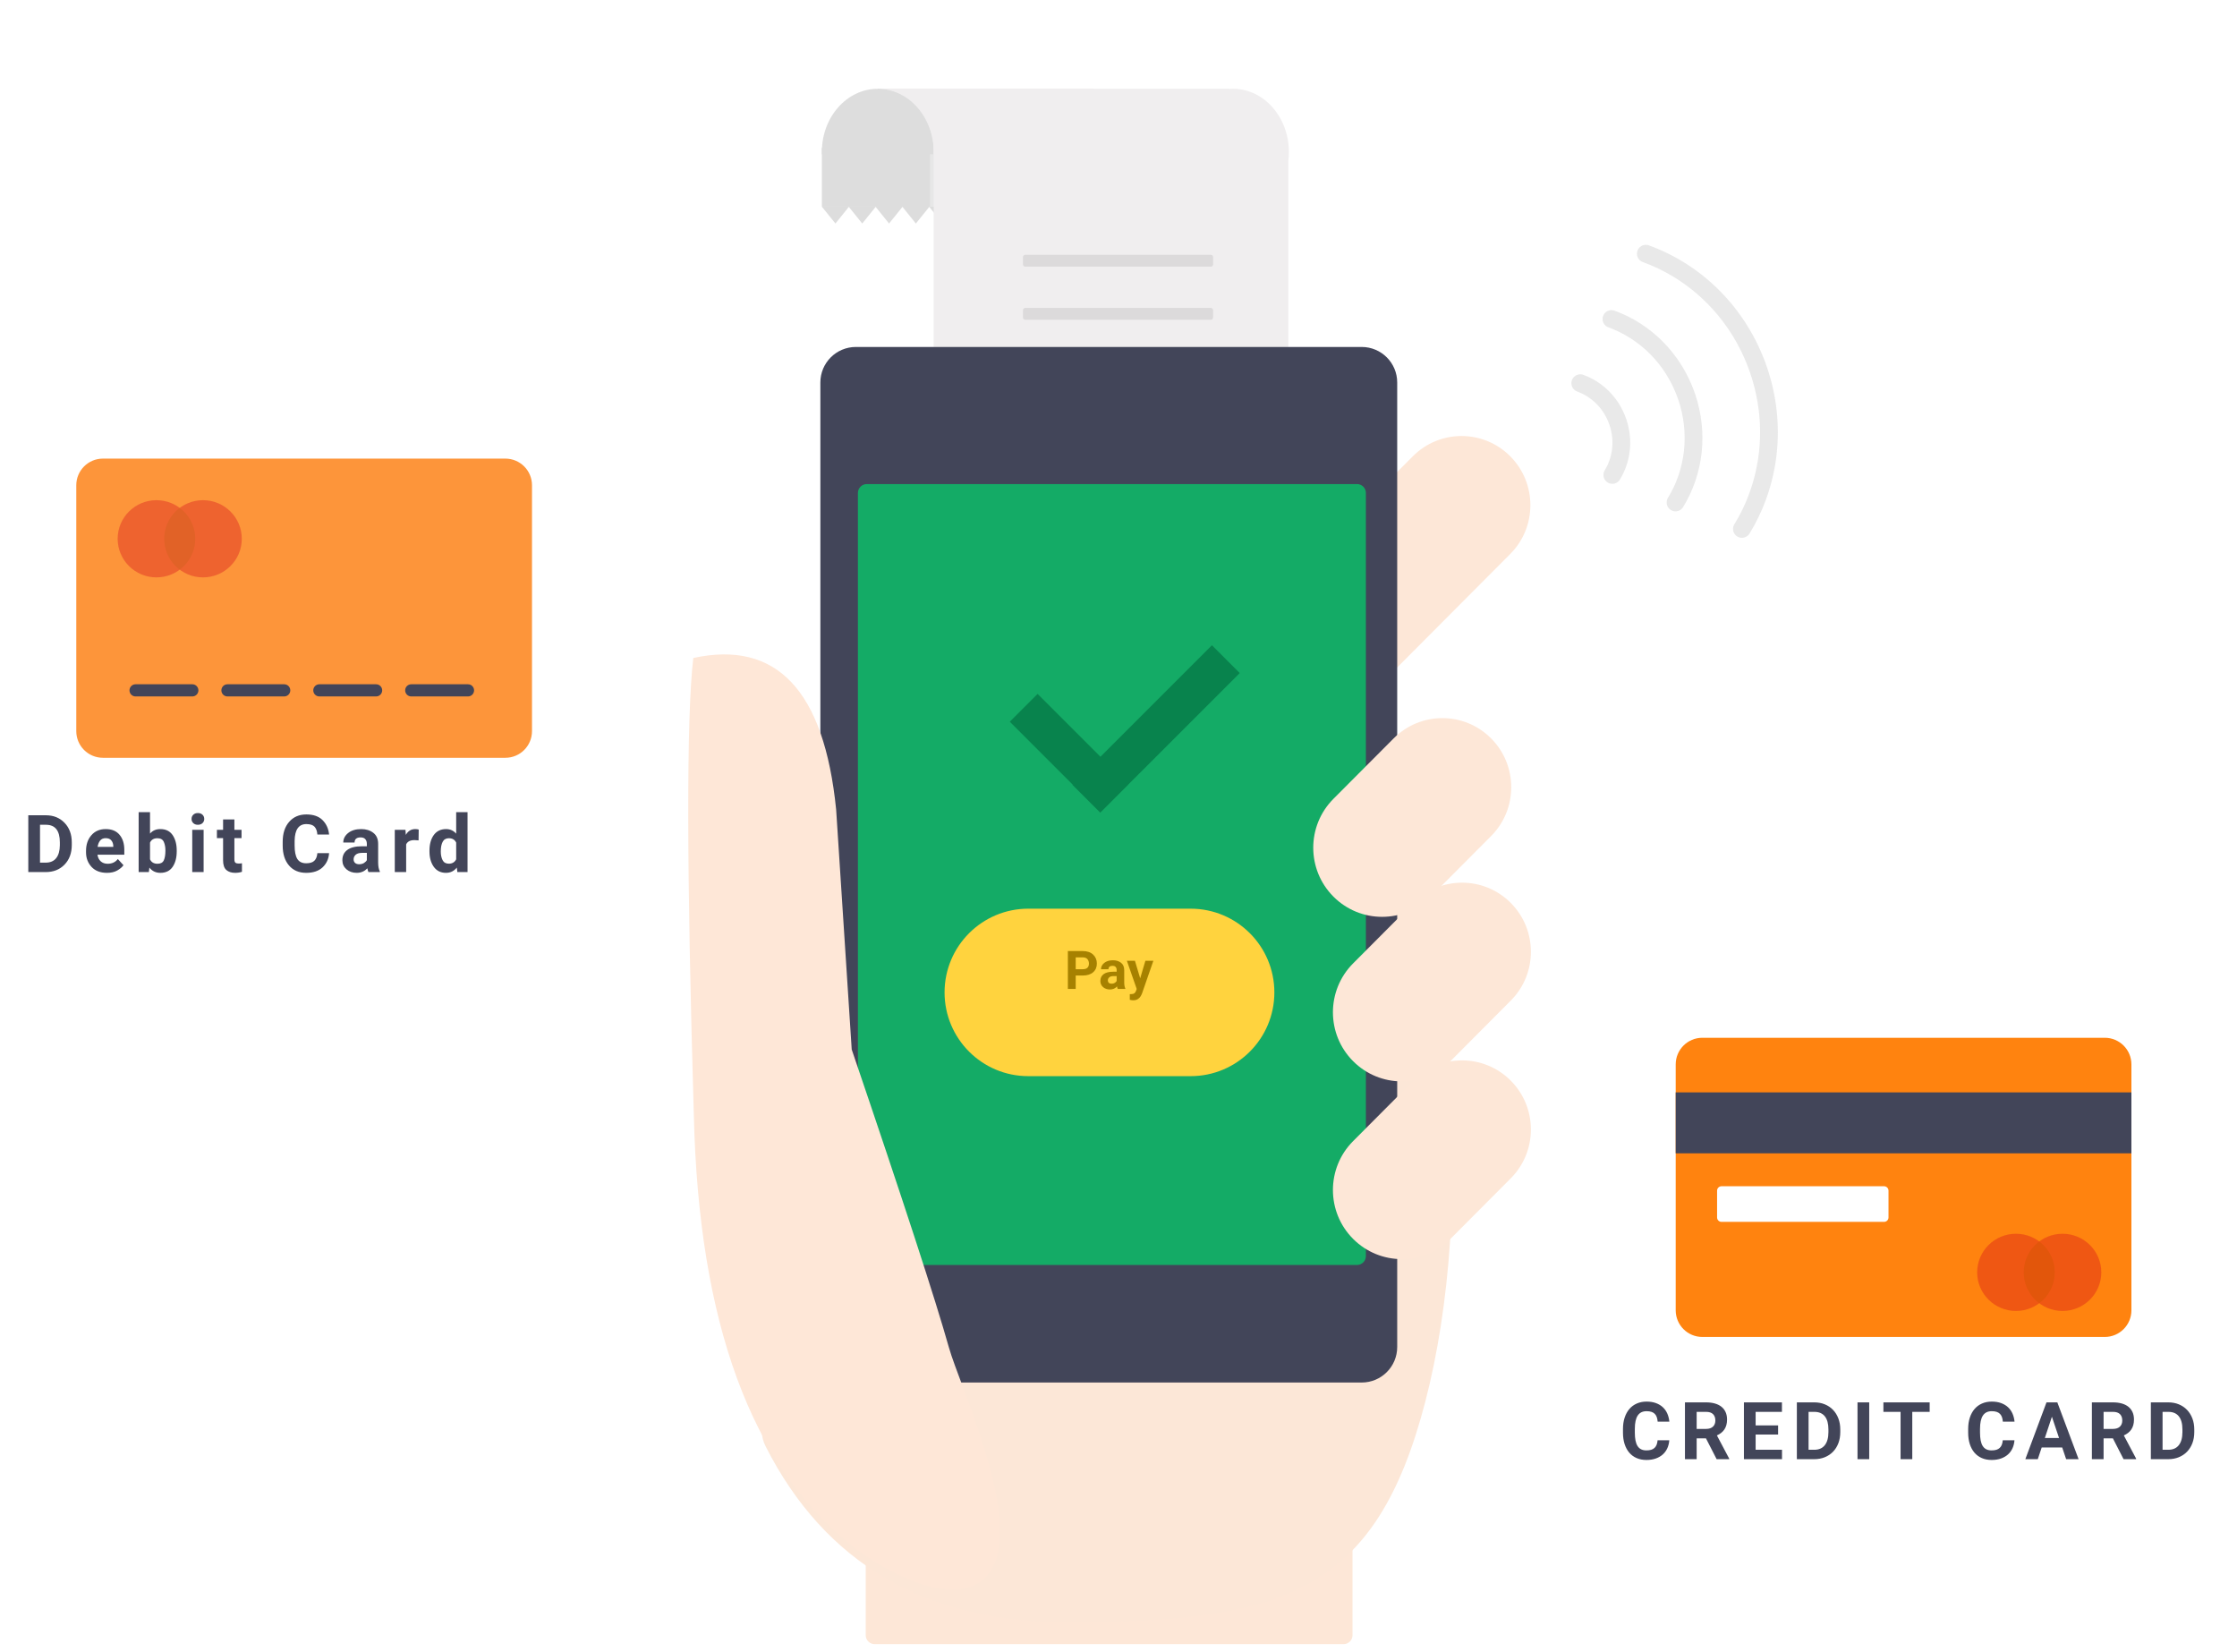
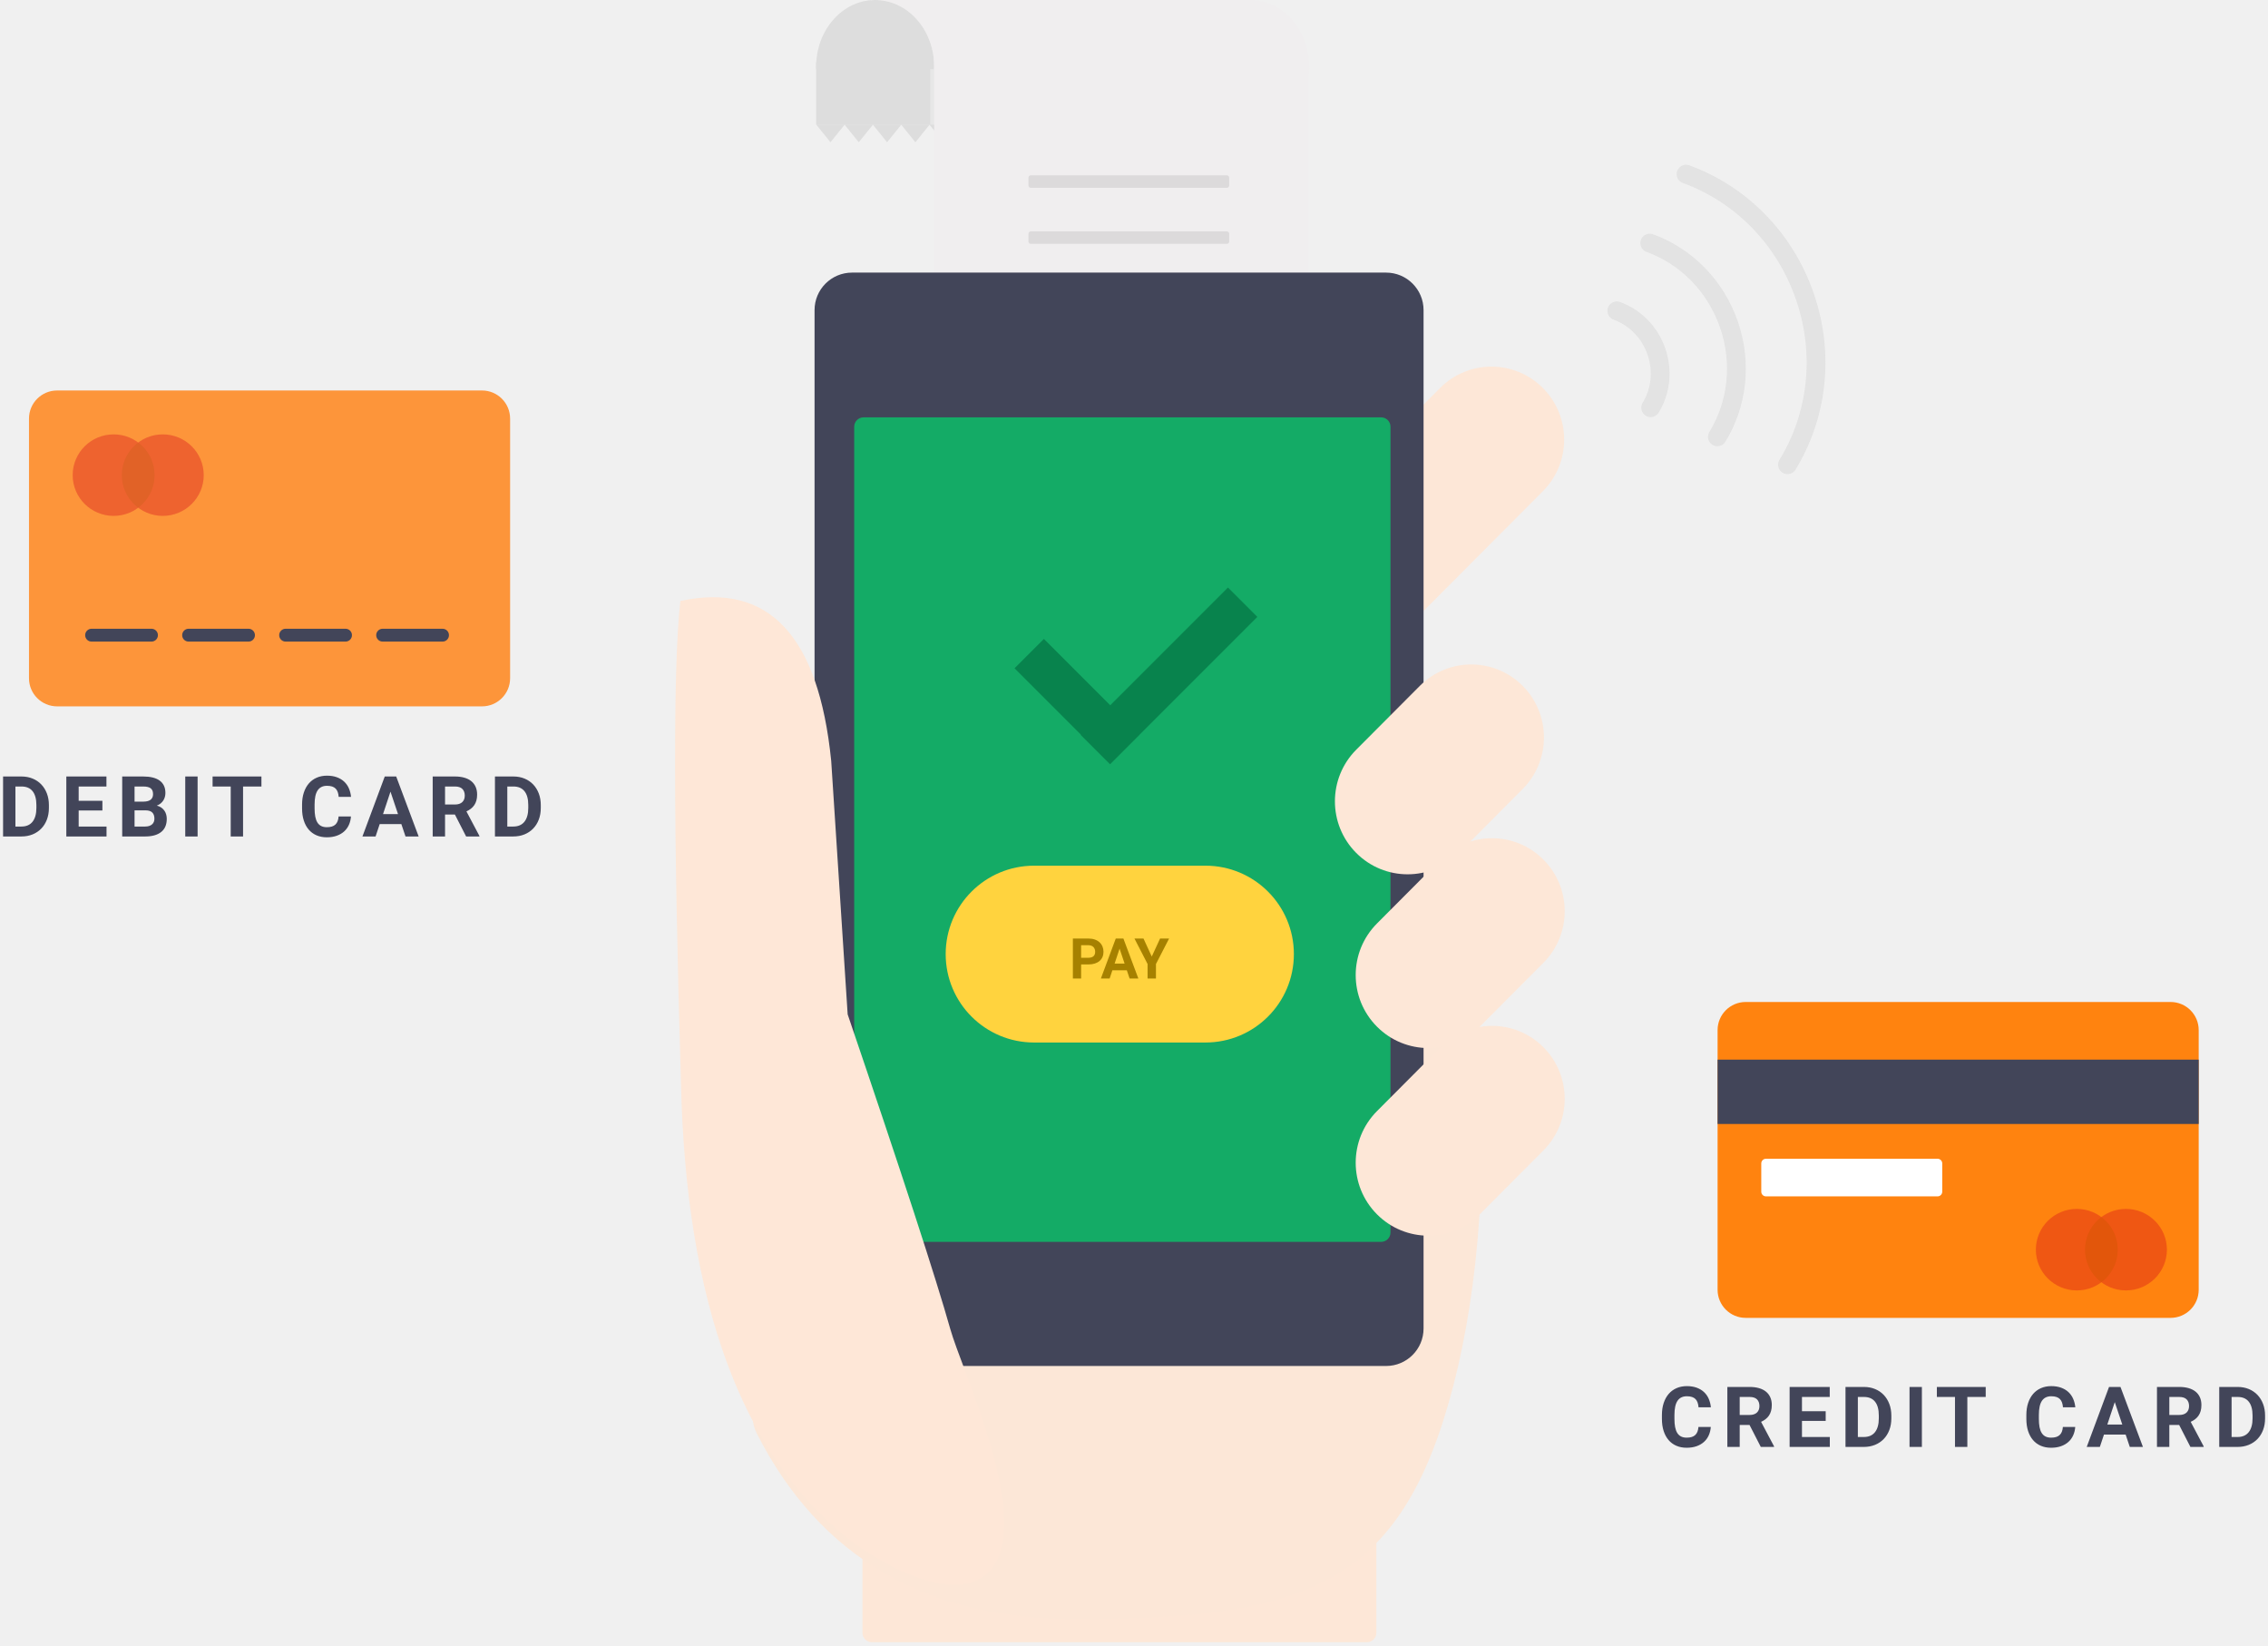
- <svg xmlns="http://www.w3.org/2000/svg" xmlns:xlink="http://www.w3.org/1999/xlink" width="504px" height="372px" viewBox="0 0 504 372" version="1.1">
-   <defs>
-     <rect id="path-1" x="670" y="69" width="700" height="664" rx="15" />
-     <filter x="-3.4%" y="-3.6%" width="106.9%" height="107.2%" filterUnits="objectBoundingBox" id="filter-2">
-       <feOffset dx="0" dy="0" in="SourceAlpha" result="shadowOffsetOuter1" />
-       <feGaussianBlur stdDeviation="8" in="shadowOffsetOuter1" result="shadowBlurOuter1" />
-       <feColorMatrix values="0 0 0 0 0   0 0 0 0 0   0 0 0 0 0  0 0 0 0.077 0" type="matrix" in="shadowBlurOuter1" />
-     </filter>
-   </defs>
+ <svg xmlns="http://www.w3.org/2000/svg" width="484px" height="351px" viewBox="0 0 484 351" version="1.1">
+   <defs />
  <g id="Page-1" stroke="none" stroke-width="1" fill="none" fill-rule="evenodd">
-     <g id="D_Pay-Online" transform="translate(-773, -299)">
-       <rect id="Rectangle-33-Copy-2" fill="#FFFFFF" x="0" y="0" width="1440" height="800" />
-       <g id="Rectangle">
-         <use fill="black" fill-opacity="1" filter="url(#filter-2)" xlink:href="#path-1" />
-         <use fill="#FFFFFF" fill-rule="evenodd" xlink:href="#path-1" />
-       </g>
-       <g id="Group-9" transform="translate(761, 319)">
-         <g id="Group-2" transform="translate(29.18723, 0)">
+     <g id="D_Pay-Online" transform="translate(-784, -319)">
+       <g id="Group-9" transform="translate(784, 319)">
+         <g id="Group-2" transform="translate(6.18723, 0)">
          <g id="Group-5" transform="translate(167.6422, 0)">
            <rect id="Rectangle-39" fill="#E7E7E7" x="12.937" y="0" width="48.72" height="26.56" />
            <rect id="Rectangle-4" fill="#DDDDDD" x="0.337" y="13.28" width="24.36" height="13.28" />
            <path d="M0.345,14.737 C0.34,14.568 0.337,14.399 0.337,14.229 C0.337,6.37 5.978,0 12.937,0 C19.896,0 25.537,6.37 25.537,14.229 C25.537,14.399 25.535,14.568 25.529,14.737 L0.345,14.737 Z" id="Combined-Shape" fill="#DDDDDD" />
            <path d="M18.496,26.607 L21.517,30.355 L24.537,26.607 L27.557,30.355 L30.577,26.607 L33.598,30.355 L36.618,26.607 L39.638,30.355 L42.658,26.607 L45.679,30.355 L48.699,26.607 L51.719,30.355 L54.739,26.607 L57.759,30.355 L60.817,26.56 L54.739,26.56 L48.699,26.56 L42.658,26.56 L36.618,26.56 L30.577,26.56 L24.537,26.56 L18.496,26.56 L12.456,26.56 L6.415,26.56 L0.337,26.56 L3.395,30.355 L6.415,26.607 L9.436,30.355 L12.456,26.607 L15.476,30.355 L18.496,26.607 Z" id="Combined-Shape" fill="#DDDDDD" />
            <path d="M105.429,16.243 L105.429,110.036 L25.525,110.036 L25.525,0 L92.112,0 L92.112,0.031 C92.39,0.011 92.671,0 92.954,0 C99.913,0 105.554,6.37 105.554,14.229 C105.554,14.912 105.512,15.585 105.429,16.243 Z" id="Combined-Shape" fill="#F0EEEF" />
            <path d="M46.151,37.908 L87.983,37.908 L87.983,39.569 L46.151,39.569 L46.151,37.908 Z M46.151,49.869 L87.983,49.869 L87.983,51.53 L46.151,51.53 L46.151,49.869 Z M46.151,61.83 L87.983,61.83 L87.983,63.492 L46.151,63.492 L46.151,61.83 Z M46.151,73.792 L67.067,73.792 L67.067,75.453 L46.151,75.453 L46.151,73.792 Z" id="Combined-Shape" stroke="#000000" fill="#000000" opacity="0.085" stroke-linecap="round" stroke-linejoin="round" transform="translate(67.06692, 56.68039) scale(-1, 1) translate(-67.06692, -56.68039) " />
            <path d="M30.487,19.92 L39.817,19.92 L39.817,0 L12.097,0 L12.097,0.031 C12.375,0.01 12.655,0 12.937,0 C19.896,0 25.537,6.37 25.537,14.229 C25.537,14.399 25.535,14.568 25.529,14.737 L30.487,14.737 L30.487,19.92 Z" id="Combined-Shape" fill="#F0EEEF" />
          </g>
          <g id="Group-10" transform="translate(137.8739, 58.16179)">
            <g id="hand">
              <rect id="Rectangle-38" fill="#FDE7D7" x="39.989" y="254.654" width="109.672" height="37.564" rx="2" />
              <path d="M185.195,24.623 C191.253,30.703 191.253,40.561 185.195,46.641 L153.932,78.019 C147.874,84.099 138.052,84.099 131.994,78.019 C125.936,71.938 125.936,62.08 131.994,56 L163.257,24.623 C169.315,18.542 179.137,18.542 185.195,24.623 Z" id="Rectangle-Copy-3" fill="#FDE7D7" />
              <path d="M51.788,101.63 C88.431,55.986 117.898,66.314 146.17,96.52 C174.441,126.725 177.185,194.797 166.059,237.606 C154.932,280.416 134.415,287.282 85.462,287.282 C53.505,287.282 30.827,274.072 17.427,247.651 L17.427,247.651 C16.871,246.556 16.575,245.348 16.562,244.121 C15.845,179.274 27.587,131.777 51.788,101.63 Z" id="Rectangle-37" fill="#FCE7D7" />
              <rect id="Rectangle-12" fill="#424559" x="29.768" y="0" width="129.964" height="233.285" rx="8" />
              <rect id="Rectangle-32" fill="#14AB66" x="38.229" y="30.884" width="114.447" height="175.92" rx="2" />
              <path d="M1.137,70.066 C-0.419,83.355 -0.378,117.676 1.261,173.029 C2.343,219.712 14.201,252.044 36.833,270.024 C44.436,276.065 63.194,286.475 68.87,274.361 C74.545,262.247 61.138,233.957 58.73,225.39 C55.718,214.676 48.419,192.299 36.833,158.261 L33.322,104.193 C30.625,77.368 19.897,65.993 1.137,70.066 Z" id="Path-6" fill="#FEE7D7" />
              <path d="M180.879,88.171 C186.937,94.251 186.937,104.109 180.879,110.189 L167.298,123.82 C161.24,129.9 151.418,129.9 145.36,123.82 C139.302,117.74 139.302,107.882 145.36,101.801 L158.941,88.171 C164.999,82.091 174.821,82.091 180.879,88.171 Z" id="Rectangle" fill="#FDE7D7" />
              <path d="M185.311,125.241 C191.369,131.321 191.369,141.179 185.311,147.259 L171.73,160.89 C165.672,166.97 155.851,166.97 149.793,160.89 C143.735,154.81 143.735,144.952 149.793,138.871 L163.373,125.241 C169.431,119.161 179.253,119.161 185.311,125.241 Z" id="Rectangle-Copy" fill="#FDE7D7" />
              <path d="M185.311,165.276 C191.369,171.357 191.369,181.215 185.311,187.295 L171.73,200.925 C165.672,207.005 155.851,207.005 149.793,200.925 C143.735,194.845 143.735,184.987 149.793,178.907 L163.373,165.276 C169.431,159.196 179.253,159.196 185.311,165.276 Z" id="Rectangle-Copy-2" fill="#FDE7D7" />
            </g>
          </g>
-           <g id="Group-12" transform="translate(181.7429, 110.8676)">
-             <rect id="Rectangle-8" fill="#FFD33E" x="13.882" y="73.835" width="74.305" height="37.727" rx="18.863" />
-             <text id="Pay" font-family="Roboto-Bold, Roboto" font-size="12" font-weight="bold" line-spacing="15" fill="#A68100">
-               <tspan x="40.897" y="91.909">Pay</tspan>
-             </text>
-             <path d="M41.168,31.839 L41.168,11.817 L32.305,11.817 L32.305,31.839 L32.231,31.839 L32.231,40.702 L32.305,40.702 L32.305,40.717 L41.168,40.717 L41.168,40.702 L76.692,40.702 L76.692,31.839 L41.168,31.839 Z" id="Combined-Shape" fill="#00673C" opacity="0.587" transform="translate(54.46183, 26.26687) rotate(-45) translate(-54.46183, -26.26687) " />
+           <g id="Group-12" transform="translate(194.7429, 110.8676)">
+             <rect id="Rectangle-8" fill="#FFD33E" x="0.882" y="73.835" width="74.305" height="37.727" rx="18.863" />
+             <path d="M29.784,94.903 L29.784,97.909 L28.026,97.909 L28.026,89.378 L31.354,89.378 C31.858,89.378 32.308,89.448 32.705,89.589 C33.101,89.729 33.437,89.926 33.712,90.178 C33.988,90.43 34.198,90.728 34.342,91.074 C34.487,91.42 34.559,91.796 34.559,92.202 C34.559,92.616 34.487,92.989 34.342,93.321 C34.198,93.653 33.988,93.936 33.712,94.171 C33.437,94.405 33.101,94.586 32.705,94.713 C32.308,94.84 31.858,94.903 31.354,94.903 L29.784,94.903 Z M29.784,93.479 L31.354,93.479 C31.604,93.479 31.82,93.448 32.001,93.386 C32.183,93.323 32.331,93.236 32.447,93.125 C32.562,93.014 32.647,92.88 32.702,92.724 C32.756,92.567 32.784,92.397 32.784,92.214 C32.784,92.03 32.756,91.853 32.702,91.684 C32.647,91.514 32.562,91.363 32.447,91.232 C32.331,91.102 32.183,90.997 32.001,90.919 C31.82,90.841 31.604,90.802 31.354,90.802 L29.784,90.802 L29.784,93.479 Z M39.539,96.151 L36.457,96.151 L35.871,97.909 L34.002,97.909 L37.178,89.378 L38.807,89.378 L42,97.909 L40.131,97.909 L39.539,96.151 Z M36.932,94.727 L39.065,94.727 L37.993,91.534 L36.932,94.727 Z M44.86,93.222 L46.635,89.378 L48.557,89.378 L45.756,94.815 L45.756,97.909 L43.969,97.909 L43.969,94.815 L41.168,89.378 L43.096,89.378 L44.86,93.222 Z" id="Pay" fill="#A68100" />
+             <path d="M28.168,31.839 L28.168,11.817 L19.305,11.817 L19.305,31.839 L19.231,31.839 L19.231,40.702 L19.305,40.702 L19.305,40.717 L28.168,40.717 L28.168,40.702 L63.692,40.702 L63.692,31.839 L28.168,31.839 Z" id="Combined-Shape" fill="#00673C" opacity="0.587" transform="translate(41.46183, 26.26687) rotate(-45) translate(-41.46183, -26.26687) " />
          </g>
          <g id="Group-11" transform="translate(360.5118, 69.32999) scale(-1, 1) rotate(-161) translate(-360.5118, -69.32999) translate(341.0118, 36.32999)" stroke="#D8D8D8" stroke-width="4" stroke-linecap="round" opacity="0.576" stroke-linejoin="round">
            <path d="M23.459,65.664 C32.873,58.068 38.94,46.134 38.94,32.714 C38.94,19.433 32.997,7.607 23.749,-2.84217094e-13" id="Oval-11" />
            <path d="M11.349,54.279 C17.625,49.215 21.669,41.259 21.669,32.313 C21.669,23.458 17.708,15.574 11.542,10.503" id="Oval-11" />
            <path d="M0,42.895 C3.138,40.362 5.16,36.385 5.16,31.911 C5.16,27.484 3.179,23.542 0.097,21.007" id="Oval-11" />
          </g>
          <g id="Group-7" transform="translate(360.3523, 213.7839)">
            <rect id="Rectangle-40-Copy" fill="#FF830F" x="0" y="0" width="102.672" height="67.397" rx="6" />
            <rect id="Rectangle-7" fill="#424559" x="0" y="12.301" width="102.672" height="13.729" />
            <rect id="Rectangle-41" fill="#FFFFFF" x="9.322" y="33.446" width="38.621" height="8.027" rx="1" />
            <g id="Group-13" transform="translate(67.92002, 44.14811)" fill="#D0021B" opacity="0.342">
              <ellipse id="Oval-4" style="mix-blend-mode: multiply;" cx="19.227" cy="8.696" rx="8.74" ry="8.696" />
              <ellipse id="Oval-4" style="mix-blend-mode: multiply;" cx="8.74" cy="8.696" rx="8.74" ry="8.696" />
            </g>
          </g>
          <g id="Group-8" transform="translate(0, 83.31283)">
            <rect id="Rectangle-40" fill="#FD953A" x="0" y="0" width="102.672" height="67.397" rx="6" />
            <g id="Group-13" transform="translate(9.322356, 9.36475)" fill="#D0021B" opacity="0.342">
              <ellipse id="Oval-4" style="mix-blend-mode: multiply;" cx="19.227" cy="8.696" rx="8.74" ry="8.696" />
              <ellipse id="Oval-4" style="mix-blend-mode: multiply;" cx="8.74" cy="8.696" rx="8.74" ry="8.696" />
            </g>
            <path d="M13.356,50.837 L26.143,50.837 L26.143,50.837 C26.9,50.837 27.514,51.451 27.514,52.208 L27.514,52.208 C27.514,52.965 26.9,53.578 26.143,53.578 L13.356,53.578 C12.599,53.578 11.986,52.965 11.986,52.208 C11.986,51.451 12.599,50.837 13.356,50.837 L13.356,50.837 Z M34.06,50.837 L46.847,50.837 L46.847,50.837 C47.604,50.837 48.217,51.451 48.217,52.208 L48.217,52.208 C48.217,52.965 47.604,53.578 46.847,53.578 L34.06,53.578 C33.303,53.578 32.69,52.965 32.69,52.208 C32.69,51.451 33.303,50.837 34.06,50.837 L34.06,50.837 Z M54.764,50.837 L67.55,50.837 L67.55,50.837 C68.307,50.837 68.921,51.451 68.921,52.208 L68.921,52.208 L68.921,52.208 C68.921,52.965 68.307,53.578 67.55,53.578 L54.764,53.578 C54.007,53.578 53.393,52.965 53.393,52.208 L53.393,52.208 L53.393,52.208 C53.393,51.451 54.007,50.837 54.764,50.837 L54.764,50.837 Z M75.467,50.837 L88.254,50.837 L88.254,50.837 C89.011,50.837 89.624,51.451 89.624,52.208 L89.624,52.208 C89.624,52.965 89.011,53.578 88.254,53.578 L75.467,53.578 C74.71,53.578 74.097,52.965 74.097,52.208 L74.097,52.208 L74.097,52.208 C74.097,51.451 74.71,50.837 75.467,50.837 Z" id="Combined-Shape" fill="#424559" />
          </g>
        </g>
-         <g id="Debit-Card" transform="translate(0, 164)" letter-spacing="1.8" font-size="18" font-family="Roboto-Bold, Roboto" line-spacing="15" fill="#424559" font-weight="bold">
-           <text>
-             <tspan x="17.235" y="12.458">Debit Card</tspan>
-           </text>
-         </g>
-         <path d="M388.092,304.453 C388.045,305.104 387.899,305.701 387.653,306.246 C387.407,306.791 387.067,307.258 386.633,307.648 C386.2,308.038 385.674,308.342 385.056,308.562 C384.437,308.782 383.733,308.892 382.942,308.892 C382.122,308.892 381.385,308.75 380.731,308.465 C380.078,308.181 379.524,307.773 379.07,307.239 C378.616,306.706 378.268,306.06 378.024,305.301 C377.781,304.543 377.66,303.691 377.66,302.748 L377.66,301.904 C377.66,300.961 377.786,300.108 378.038,299.347 C378.29,298.585 378.646,297.938 379.105,297.404 C379.565,296.871 380.124,296.461 380.78,296.174 C381.436,295.887 382.168,295.743 382.977,295.743 C383.774,295.743 384.479,295.856 385.091,296.082 C385.703,296.307 386.223,296.621 386.651,297.022 C387.079,297.423 387.413,297.901 387.653,298.455 C387.893,299.008 388.045,299.61 388.11,300.261 L385.473,300.261 C385.444,299.88 385.378,299.543 385.275,299.25 C385.173,298.957 385.025,298.711 384.832,298.512 C384.638,298.313 384.389,298.162 384.084,298.059 C383.78,297.957 383.411,297.905 382.977,297.905 C382.086,297.905 381.423,298.229 380.986,298.877 C380.55,299.524 380.332,300.527 380.332,301.887 L380.332,302.748 C380.332,303.41 380.38,303.99 380.477,304.488 C380.573,304.986 380.726,305.402 380.934,305.736 C381.142,306.07 381.411,306.321 381.742,306.488 C382.073,306.655 382.473,306.738 382.942,306.738 C383.358,306.738 383.717,306.691 384.019,306.598 C384.32,306.504 384.572,306.362 384.774,306.171 C384.977,305.981 385.133,305.742 385.245,305.455 C385.356,305.168 385.426,304.834 385.456,304.453 L388.092,304.453 Z M396.361,304.031 L394.26,304.031 L394.26,308.716 L391.624,308.716 L391.624,295.919 L396.379,295.919 C397.117,295.919 397.779,296.003 398.365,296.17 C398.951,296.337 399.446,296.583 399.85,296.908 C400.255,297.233 400.565,297.636 400.782,298.116 C400.999,298.597 401.107,299.153 401.107,299.786 C401.107,300.255 401.054,300.675 400.949,301.047 C400.843,301.42 400.691,301.751 400.492,302.041 C400.293,302.331 400.052,302.584 399.771,302.801 C399.49,303.018 399.174,303.205 398.822,303.363 L401.591,308.593 L401.591,308.716 L398.76,308.716 L396.361,304.031 Z M394.26,301.896 L396.387,301.896 C396.733,301.896 397.036,301.85 397.297,301.759 C397.558,301.669 397.775,301.54 397.947,301.373 C398.12,301.206 398.251,301.006 398.339,300.775 C398.426,300.544 398.47,300.284 398.47,299.997 C398.47,299.394 398.299,298.919 397.956,298.573 C397.613,298.228 397.088,298.055 396.379,298.055 L394.26,298.055 L394.26,301.896 Z M412.61,303.17 L407.548,303.17 L407.548,306.598 L413.489,306.598 L413.489,308.716 L404.911,308.716 L404.911,295.919 L413.472,295.919 L413.472,298.055 L407.548,298.055 L407.548,301.105 L412.61,301.105 L412.61,303.17 Z M416.836,308.716 L416.836,295.919 L420.774,295.919 C421.635,295.919 422.424,296.067 423.142,296.363 C423.86,296.659 424.475,297.075 424.988,297.611 C425.501,298.147 425.9,298.79 426.188,299.54 C426.475,300.29 426.618,301.122 426.618,302.036 L426.618,302.616 C426.618,303.53 426.476,304.361 426.192,305.108 C425.908,305.855 425.506,306.497 424.988,307.033 C424.469,307.569 423.85,307.983 423.129,308.276 C422.408,308.569 421.614,308.716 420.747,308.716 L416.836,308.716 Z M419.473,298.055 L419.473,306.598 L420.747,306.598 C421.79,306.598 422.584,306.254 423.129,305.565 C423.674,304.877 423.946,303.894 423.946,302.616 L423.946,302.019 C423.946,300.718 423.677,299.732 423.138,299.061 C422.599,298.39 421.811,298.055 420.774,298.055 L419.473,298.055 Z M433.138,308.716 L430.501,308.716 L430.501,295.919 L433.138,295.919 L433.138,308.716 Z M446.759,298.055 L442.839,298.055 L442.839,308.716 L440.203,308.716 L440.203,298.055 L436.335,298.055 L436.335,295.919 L446.759,295.919 L446.759,298.055 Z M465.863,304.453 C465.816,305.104 465.67,305.701 465.424,306.246 C465.178,306.791 464.838,307.258 464.404,307.648 C463.971,308.038 463.445,308.342 462.827,308.562 C462.208,308.782 461.504,308.892 460.713,308.892 C459.892,308.892 459.156,308.75 458.502,308.465 C457.849,308.181 457.295,307.773 456.841,307.239 C456.387,306.706 456.038,306.06 455.795,305.301 C455.552,304.543 455.431,303.691 455.431,302.748 L455.431,301.904 C455.431,300.961 455.557,300.108 455.808,299.347 C456.06,298.585 456.416,297.938 456.876,297.404 C457.336,296.871 457.894,296.461 458.551,296.174 C459.207,295.887 459.939,295.743 460.748,295.743 C461.545,295.743 462.249,295.856 462.862,296.082 C463.474,296.307 463.994,296.621 464.422,297.022 C464.85,297.423 465.183,297.901 465.424,298.455 C465.664,299.008 465.816,299.61 465.881,300.261 L463.244,300.261 C463.215,299.88 463.149,299.543 463.046,299.25 C462.944,298.957 462.796,298.711 462.602,298.512 C462.409,298.313 462.16,298.162 461.855,298.059 C461.551,297.957 461.182,297.905 460.748,297.905 C459.857,297.905 459.194,298.229 458.757,298.877 C458.321,299.524 458.102,300.527 458.102,301.887 L458.102,302.748 C458.102,303.41 458.151,303.99 458.247,304.488 C458.344,304.986 458.496,305.402 458.704,305.736 C458.913,306.07 459.182,306.321 459.513,306.488 C459.844,306.655 460.244,306.738 460.713,306.738 C461.129,306.738 461.488,306.691 461.789,306.598 C462.091,306.504 462.343,306.362 462.545,306.171 C462.747,305.981 462.904,305.742 463.016,305.455 C463.127,305.168 463.197,304.834 463.226,304.453 L465.863,304.453 Z M476.619,306.079 L471.996,306.079 L471.117,308.716 L468.314,308.716 L473.077,295.919 L475.521,295.919 L480.311,308.716 L477.507,308.716 L476.619,306.079 Z M472.708,303.943 L475.907,303.943 L474.299,299.153 L472.708,303.943 Z M488.043,304.031 L485.943,304.031 L485.943,308.716 L483.306,308.716 L483.306,295.919 L488.061,295.919 C488.799,295.919 489.461,296.003 490.047,296.17 C490.633,296.337 491.128,296.583 491.533,296.908 C491.937,297.233 492.247,297.636 492.464,298.116 C492.681,298.597 492.789,299.153 492.789,299.786 C492.789,300.255 492.737,300.675 492.631,301.047 C492.526,301.42 492.373,301.751 492.174,302.041 C491.975,302.331 491.735,302.584 491.453,302.801 C491.172,303.018 490.856,303.205 490.504,303.363 L493.273,308.593 L493.273,308.716 L490.443,308.716 L488.043,304.031 Z M485.943,301.896 L488.07,301.896 C488.415,301.896 488.719,301.85 488.979,301.759 C489.24,301.669 489.457,301.54 489.63,301.373 C489.803,301.206 489.933,301.006 490.021,300.775 C490.109,300.544 490.153,300.284 490.153,299.997 C490.153,299.394 489.981,298.919 489.638,298.573 C489.296,298.228 488.77,298.055 488.061,298.055 L485.943,298.055 L485.943,301.896 Z M496.593,308.716 L496.593,295.919 L500.531,295.919 C501.392,295.919 502.182,296.067 502.899,296.363 C503.617,296.659 504.232,297.075 504.745,297.611 C505.258,298.147 505.658,298.79 505.945,299.54 C506.232,300.29 506.375,301.122 506.375,302.036 L506.375,302.616 C506.375,303.53 506.233,304.361 505.949,305.108 C505.665,305.855 505.264,306.497 504.745,307.033 C504.227,307.569 503.607,307.983 502.886,308.276 C502.166,308.569 501.372,308.716 500.504,308.716 L496.593,308.716 Z M499.23,298.055 L499.23,306.598 L500.504,306.598 C501.547,306.598 502.341,306.254 502.886,305.565 C503.431,304.877 503.704,303.894 503.704,302.616 L503.704,302.019 C503.704,300.718 503.434,299.732 502.895,299.061 C502.356,298.39 501.568,298.055 500.531,298.055 L499.23,298.055 Z" id="Credit-Card" fill="#424559" />
+         <path d="M0.656,178.469 L0.656,165.672 L4.593,165.672 C5.454,165.672 6.244,165.82 6.962,166.116 C7.679,166.412 8.295,166.828 8.807,167.364 C9.32,167.9 9.72,168.543 10.007,169.293 C10.294,170.043 10.438,170.875 10.438,171.789 L10.438,172.369 C10.438,173.283 10.296,174.114 10.011,174.861 C9.727,175.608 9.326,176.25 8.807,176.786 C8.289,177.322 7.669,177.737 6.949,178.03 C6.228,178.323 5.434,178.469 4.567,178.469 L0.656,178.469 Z M3.292,167.808 L3.292,176.351 L4.567,176.351 C5.61,176.351 6.404,176.007 6.949,175.318 C7.493,174.63 7.766,173.647 7.766,172.369 L7.766,171.772 C7.766,170.471 7.496,169.485 6.957,168.814 C6.418,168.143 5.63,167.808 4.593,167.808 L3.292,167.808 Z M21.853,172.923 L16.79,172.923 L16.79,176.351 L22.732,176.351 L22.732,178.469 L14.154,178.469 L14.154,165.672 L22.714,165.672 L22.714,167.808 L16.79,167.808 L16.79,170.858 L21.853,170.858 L21.853,172.923 Z M26.079,178.469 L26.079,165.672 L30.561,165.672 C31.305,165.672 31.97,165.742 32.556,165.883 C33.142,166.024 33.639,166.239 34.046,166.529 C34.453,166.819 34.764,167.184 34.978,167.623 C35.192,168.063 35.299,168.581 35.299,169.179 C35.299,169.472 35.262,169.753 35.189,170.023 C35.115,170.292 35.004,170.544 34.855,170.779 C34.705,171.013 34.516,171.225 34.288,171.416 C34.059,171.606 33.787,171.763 33.47,171.886 C33.845,171.98 34.166,172.122 34.433,172.312 C34.699,172.503 34.919,172.724 35.092,172.976 C35.265,173.228 35.391,173.502 35.47,173.798 C35.549,174.094 35.589,174.397 35.589,174.707 C35.589,175.949 35.189,176.887 34.389,177.52 C33.589,178.153 32.451,178.469 30.974,178.469 L26.079,178.469 Z M28.715,172.897 L28.715,176.351 L30.974,176.351 C31.314,176.351 31.607,176.308 31.853,176.223 C32.099,176.138 32.304,176.021 32.468,175.872 C32.632,175.722 32.754,175.547 32.833,175.344 C32.912,175.142 32.952,174.921 32.952,174.681 C32.952,174.406 32.917,174.158 32.846,173.938 C32.776,173.718 32.666,173.531 32.517,173.376 C32.367,173.22 32.173,173.102 31.932,173.02 C31.692,172.938 31.405,172.897 31.071,172.897 L28.715,172.897 Z M28.715,171.033 L30.667,171.033 C31.341,171.022 31.841,170.88 32.17,170.607 C32.498,170.335 32.662,169.947 32.662,169.443 C32.662,168.863 32.493,168.445 32.156,168.19 C31.82,167.935 31.288,167.808 30.561,167.808 L28.715,167.808 L28.715,171.033 Z M42.17,178.469 L39.533,178.469 L39.533,165.672 L42.17,165.672 L42.17,178.469 Z M55.791,167.808 L51.871,167.808 L51.871,178.469 L49.234,178.469 L49.234,167.808 L45.367,167.808 L45.367,165.672 L55.791,165.672 L55.791,167.808 Z M74.895,174.206 C74.848,174.857 74.702,175.454 74.456,175.999 C74.209,176.544 73.87,177.011 73.436,177.401 C73.002,177.791 72.477,178.095 71.858,178.315 C71.24,178.535 70.536,178.645 69.745,178.645 C68.924,178.645 68.187,178.503 67.534,178.218 C66.881,177.934 66.327,177.526 65.873,176.992 C65.419,176.459 65.07,175.813 64.827,175.054 C64.584,174.296 64.462,173.445 64.462,172.501 L64.462,171.657 C64.462,170.714 64.588,169.862 64.84,169.1 C65.092,168.338 65.448,167.691 65.908,167.157 C66.368,166.624 66.926,166.214 67.582,165.927 C68.239,165.64 68.971,165.496 69.78,165.496 C70.577,165.496 71.281,165.609 71.894,165.835 C72.506,166.06 73.026,166.374 73.454,166.775 C73.881,167.177 74.215,167.654 74.456,168.208 C74.696,168.761 74.848,169.364 74.913,170.014 L72.276,170.014 C72.247,169.633 72.181,169.296 72.078,169.003 C71.976,168.71 71.828,168.464 71.634,168.265 C71.441,168.066 71.192,167.915 70.887,167.812 C70.582,167.71 70.213,167.658 69.78,167.658 C68.889,167.658 68.226,167.982 67.789,168.63 C67.353,169.277 67.134,170.281 67.134,171.64 L67.134,172.501 C67.134,173.163 67.183,173.743 67.279,174.241 C67.376,174.739 67.528,175.156 67.736,175.489 C67.944,175.823 68.214,176.074 68.545,176.241 C68.876,176.408 69.276,176.491 69.745,176.491 C70.161,176.491 70.52,176.445 70.821,176.351 C71.123,176.257 71.375,176.115 71.577,175.925 C71.779,175.734 71.936,175.495 72.047,175.208 C72.159,174.921 72.229,174.587 72.258,174.206 L74.895,174.206 Z M85.651,175.832 L81.028,175.832 L80.149,178.469 L77.345,178.469 L82.109,165.672 L84.552,165.672 L89.342,178.469 L86.539,178.469 L85.651,175.832 Z M81.74,173.697 L84.939,173.697 L83.331,168.906 L81.74,173.697 Z M97.075,173.784 L94.974,173.784 L94.974,178.469 L92.338,178.469 L92.338,165.672 L97.093,165.672 C97.831,165.672 98.493,165.756 99.079,165.923 C99.665,166.09 100.16,166.336 100.564,166.661 C100.969,166.986 101.279,167.389 101.496,167.869 C101.713,168.35 101.821,168.906 101.821,169.539 C101.821,170.008 101.768,170.428 101.663,170.801 C101.557,171.173 101.405,171.504 101.206,171.794 C101.007,172.084 100.766,172.337 100.485,172.554 C100.204,172.771 99.888,172.958 99.536,173.116 L102.305,178.346 L102.305,178.469 L99.474,178.469 L97.075,173.784 Z M94.974,171.649 L97.101,171.649 C97.447,171.649 97.75,171.603 98.011,171.512 C98.272,171.422 98.489,171.293 98.661,171.126 C98.834,170.959 98.965,170.76 99.053,170.528 C99.14,170.297 99.184,170.037 99.184,169.75 C99.184,169.147 99.013,168.672 98.67,168.326 C98.328,167.981 97.802,167.808 97.093,167.808 L94.974,167.808 L94.974,171.649 Z M105.625,178.469 L105.625,165.672 L109.563,165.672 C110.424,165.672 111.213,165.82 111.931,166.116 C112.649,166.412 113.264,166.828 113.777,167.364 C114.29,167.9 114.69,168.543 114.977,169.293 C115.264,170.043 115.407,170.875 115.407,171.789 L115.407,172.369 C115.407,173.283 115.265,174.114 114.981,174.861 C114.697,175.608 114.295,176.25 113.777,176.786 C113.258,177.322 112.639,177.737 111.918,178.03 C111.197,178.323 110.403,178.469 109.536,178.469 L105.625,178.469 Z M108.262,167.808 L108.262,176.351 L109.536,176.351 C110.579,176.351 111.373,176.007 111.918,175.318 C112.463,174.63 112.735,173.647 112.735,172.369 L112.735,171.772 C112.735,170.471 112.466,169.485 111.927,168.814 C111.388,168.143 110.6,167.808 109.563,167.808 L108.262,167.808 Z" id="Debit-Card" fill="#424559" />
+         <path d="M365.092,304.453 C365.045,305.104 364.899,305.701 364.653,306.246 C364.407,306.791 364.067,307.258 363.633,307.648 C363.2,308.038 362.674,308.342 362.056,308.562 C361.437,308.782 360.733,308.892 359.942,308.892 C359.122,308.892 358.385,308.75 357.731,308.465 C357.078,308.181 356.524,307.773 356.07,307.239 C355.616,306.706 355.268,306.06 355.024,305.301 C354.781,304.543 354.66,303.691 354.66,302.748 L354.66,301.904 C354.66,300.961 354.786,300.108 355.038,299.347 C355.29,298.585 355.646,297.938 356.105,297.404 C356.565,296.871 357.124,296.461 357.78,296.174 C358.436,295.887 359.168,295.743 359.977,295.743 C360.774,295.743 361.479,295.856 362.091,296.082 C362.703,296.307 363.223,296.621 363.651,297.022 C364.079,297.423 364.413,297.901 364.653,298.455 C364.893,299.008 365.045,299.61 365.11,300.261 L362.473,300.261 C362.444,299.88 362.378,299.543 362.275,299.25 C362.173,298.957 362.025,298.711 361.832,298.512 C361.638,298.313 361.389,298.162 361.084,298.059 C360.78,297.957 360.411,297.905 359.977,297.905 C359.086,297.905 358.423,298.229 357.986,298.877 C357.55,299.524 357.332,300.527 357.332,301.887 L357.332,302.748 C357.332,303.41 357.38,303.99 357.477,304.488 C357.573,304.986 357.726,305.402 357.934,305.736 C358.142,306.07 358.411,306.321 358.742,306.488 C359.073,306.655 359.473,306.738 359.942,306.738 C360.358,306.738 360.717,306.691 361.019,306.598 C361.32,306.504 361.572,306.362 361.774,306.171 C361.977,305.981 362.133,305.742 362.245,305.455 C362.356,305.168 362.426,304.834 362.456,304.453 L365.092,304.453 Z M373.361,304.031 L371.26,304.031 L371.26,308.716 L368.624,308.716 L368.624,295.919 L373.379,295.919 C374.117,295.919 374.779,296.003 375.365,296.17 C375.951,296.337 376.446,296.583 376.85,296.908 C377.255,297.233 377.565,297.636 377.782,298.116 C377.999,298.597 378.107,299.153 378.107,299.786 C378.107,300.255 378.054,300.675 377.949,301.047 C377.843,301.42 377.691,301.751 377.492,302.041 C377.293,302.331 377.052,302.584 376.771,302.801 C376.49,303.018 376.174,303.205 375.822,303.363 L378.591,308.593 L378.591,308.716 L375.76,308.716 L373.361,304.031 Z M371.26,301.896 L373.387,301.896 C373.733,301.896 374.036,301.85 374.297,301.759 C374.558,301.669 374.775,301.54 374.947,301.373 C375.12,301.206 375.251,301.006 375.339,300.775 C375.426,300.544 375.47,300.284 375.47,299.997 C375.47,299.394 375.299,298.919 374.956,298.573 C374.613,298.228 374.088,298.055 373.379,298.055 L371.26,298.055 L371.26,301.896 Z M389.61,303.17 L384.548,303.17 L384.548,306.598 L390.489,306.598 L390.489,308.716 L381.911,308.716 L381.911,295.919 L390.472,295.919 L390.472,298.055 L384.548,298.055 L384.548,301.105 L389.61,301.105 L389.61,303.17 Z M393.836,308.716 L393.836,295.919 L397.774,295.919 C398.635,295.919 399.424,296.067 400.142,296.363 C400.86,296.659 401.475,297.075 401.988,297.611 C402.501,298.147 402.9,298.79 403.188,299.54 C403.475,300.29 403.618,301.122 403.618,302.036 L403.618,302.616 C403.618,303.53 403.476,304.361 403.192,305.108 C402.908,305.855 402.506,306.497 401.988,307.033 C401.469,307.569 400.85,307.983 400.129,308.276 C399.408,308.569 398.614,308.716 397.747,308.716 L393.836,308.716 Z M396.473,298.055 L396.473,306.598 L397.747,306.598 C398.79,306.598 399.584,306.254 400.129,305.565 C400.674,304.877 400.946,303.894 400.946,302.616 L400.946,302.019 C400.946,300.718 400.677,299.732 400.138,299.061 C399.599,298.39 398.811,298.055 397.774,298.055 L396.473,298.055 Z M410.138,308.716 L407.501,308.716 L407.501,295.919 L410.138,295.919 L410.138,308.716 Z M423.759,298.055 L419.839,298.055 L419.839,308.716 L417.203,308.716 L417.203,298.055 L413.335,298.055 L413.335,295.919 L423.759,295.919 L423.759,298.055 Z M442.863,304.453 C442.816,305.104 442.67,305.701 442.424,306.246 C442.178,306.791 441.838,307.258 441.404,307.648 C440.971,308.038 440.445,308.342 439.827,308.562 C439.208,308.782 438.504,308.892 437.713,308.892 C436.892,308.892 436.156,308.75 435.502,308.465 C434.849,308.181 434.295,307.773 433.841,307.239 C433.387,306.706 433.038,306.06 432.795,305.301 C432.552,304.543 432.431,303.691 432.431,302.748 L432.431,301.904 C432.431,300.961 432.557,300.108 432.808,299.347 C433.06,298.585 433.416,297.938 433.876,297.404 C434.336,296.871 434.894,296.461 435.551,296.174 C436.207,295.887 436.939,295.743 437.748,295.743 C438.545,295.743 439.249,295.856 439.862,296.082 C440.474,296.307 440.994,296.621 441.422,297.022 C441.85,297.423 442.183,297.901 442.424,298.455 C442.664,299.008 442.816,299.61 442.881,300.261 L440.244,300.261 C440.215,299.88 440.149,299.543 440.046,299.25 C439.944,298.957 439.796,298.711 439.602,298.512 C439.409,298.313 439.16,298.162 438.855,298.059 C438.551,297.957 438.182,297.905 437.748,297.905 C436.857,297.905 436.194,298.229 435.757,298.877 C435.321,299.524 435.102,300.527 435.102,301.887 L435.102,302.748 C435.102,303.41 435.151,303.99 435.247,304.488 C435.344,304.986 435.496,305.402 435.704,305.736 C435.913,306.07 436.182,306.321 436.513,306.488 C436.844,306.655 437.244,306.738 437.713,306.738 C438.129,306.738 438.488,306.691 438.789,306.598 C439.091,306.504 439.343,306.362 439.545,306.171 C439.747,305.981 439.904,305.742 440.016,305.455 C440.127,305.168 440.197,304.834 440.226,304.453 L442.863,304.453 Z M453.619,306.079 L448.996,306.079 L448.117,308.716 L445.314,308.716 L450.077,295.919 L452.521,295.919 L457.311,308.716 L454.507,308.716 L453.619,306.079 Z M449.708,303.943 L452.907,303.943 L451.299,299.153 L449.708,303.943 Z M465.043,304.031 L462.943,304.031 L462.943,308.716 L460.306,308.716 L460.306,295.919 L465.061,295.919 C465.799,295.919 466.461,296.003 467.047,296.17 C467.633,296.337 468.128,296.583 468.533,296.908 C468.937,297.233 469.247,297.636 469.464,298.116 C469.681,298.597 469.789,299.153 469.789,299.786 C469.789,300.255 469.737,300.675 469.631,301.047 C469.526,301.42 469.373,301.751 469.174,302.041 C468.975,302.331 468.735,302.584 468.453,302.801 C468.172,303.018 467.856,303.205 467.504,303.363 L470.273,308.593 L470.273,308.716 L467.443,308.716 L465.043,304.031 Z M462.943,301.896 L465.07,301.896 C465.415,301.896 465.719,301.85 465.979,301.759 C466.24,301.669 466.457,301.54 466.63,301.373 C466.803,301.206 466.933,301.006 467.021,300.775 C467.109,300.544 467.153,300.284 467.153,299.997 C467.153,299.394 466.981,298.919 466.638,298.573 C466.296,298.228 465.77,298.055 465.061,298.055 L462.943,298.055 L462.943,301.896 Z M473.593,308.716 L473.593,295.919 L477.531,295.919 C478.392,295.919 479.182,296.067 479.899,296.363 C480.617,296.659 481.232,297.075 481.745,297.611 C482.258,298.147 482.658,298.79 482.945,299.54 C483.232,300.29 483.375,301.122 483.375,302.036 L483.375,302.616 C483.375,303.53 483.233,304.361 482.949,305.108 C482.665,305.855 482.264,306.497 481.745,307.033 C481.227,307.569 480.607,307.983 479.886,308.276 C479.166,308.569 478.372,308.716 477.504,308.716 L473.593,308.716 Z M476.23,298.055 L476.23,306.598 L477.504,306.598 C478.547,306.598 479.341,306.254 479.886,305.565 C480.431,304.877 480.704,303.894 480.704,302.616 L480.704,302.019 C480.704,300.718 480.434,299.732 479.895,299.061 C479.356,298.39 478.568,298.055 477.531,298.055 L476.23,298.055 Z" id="Credit-Card" fill="#424559" />
      </g>
    </g>
  </g>
</svg>
